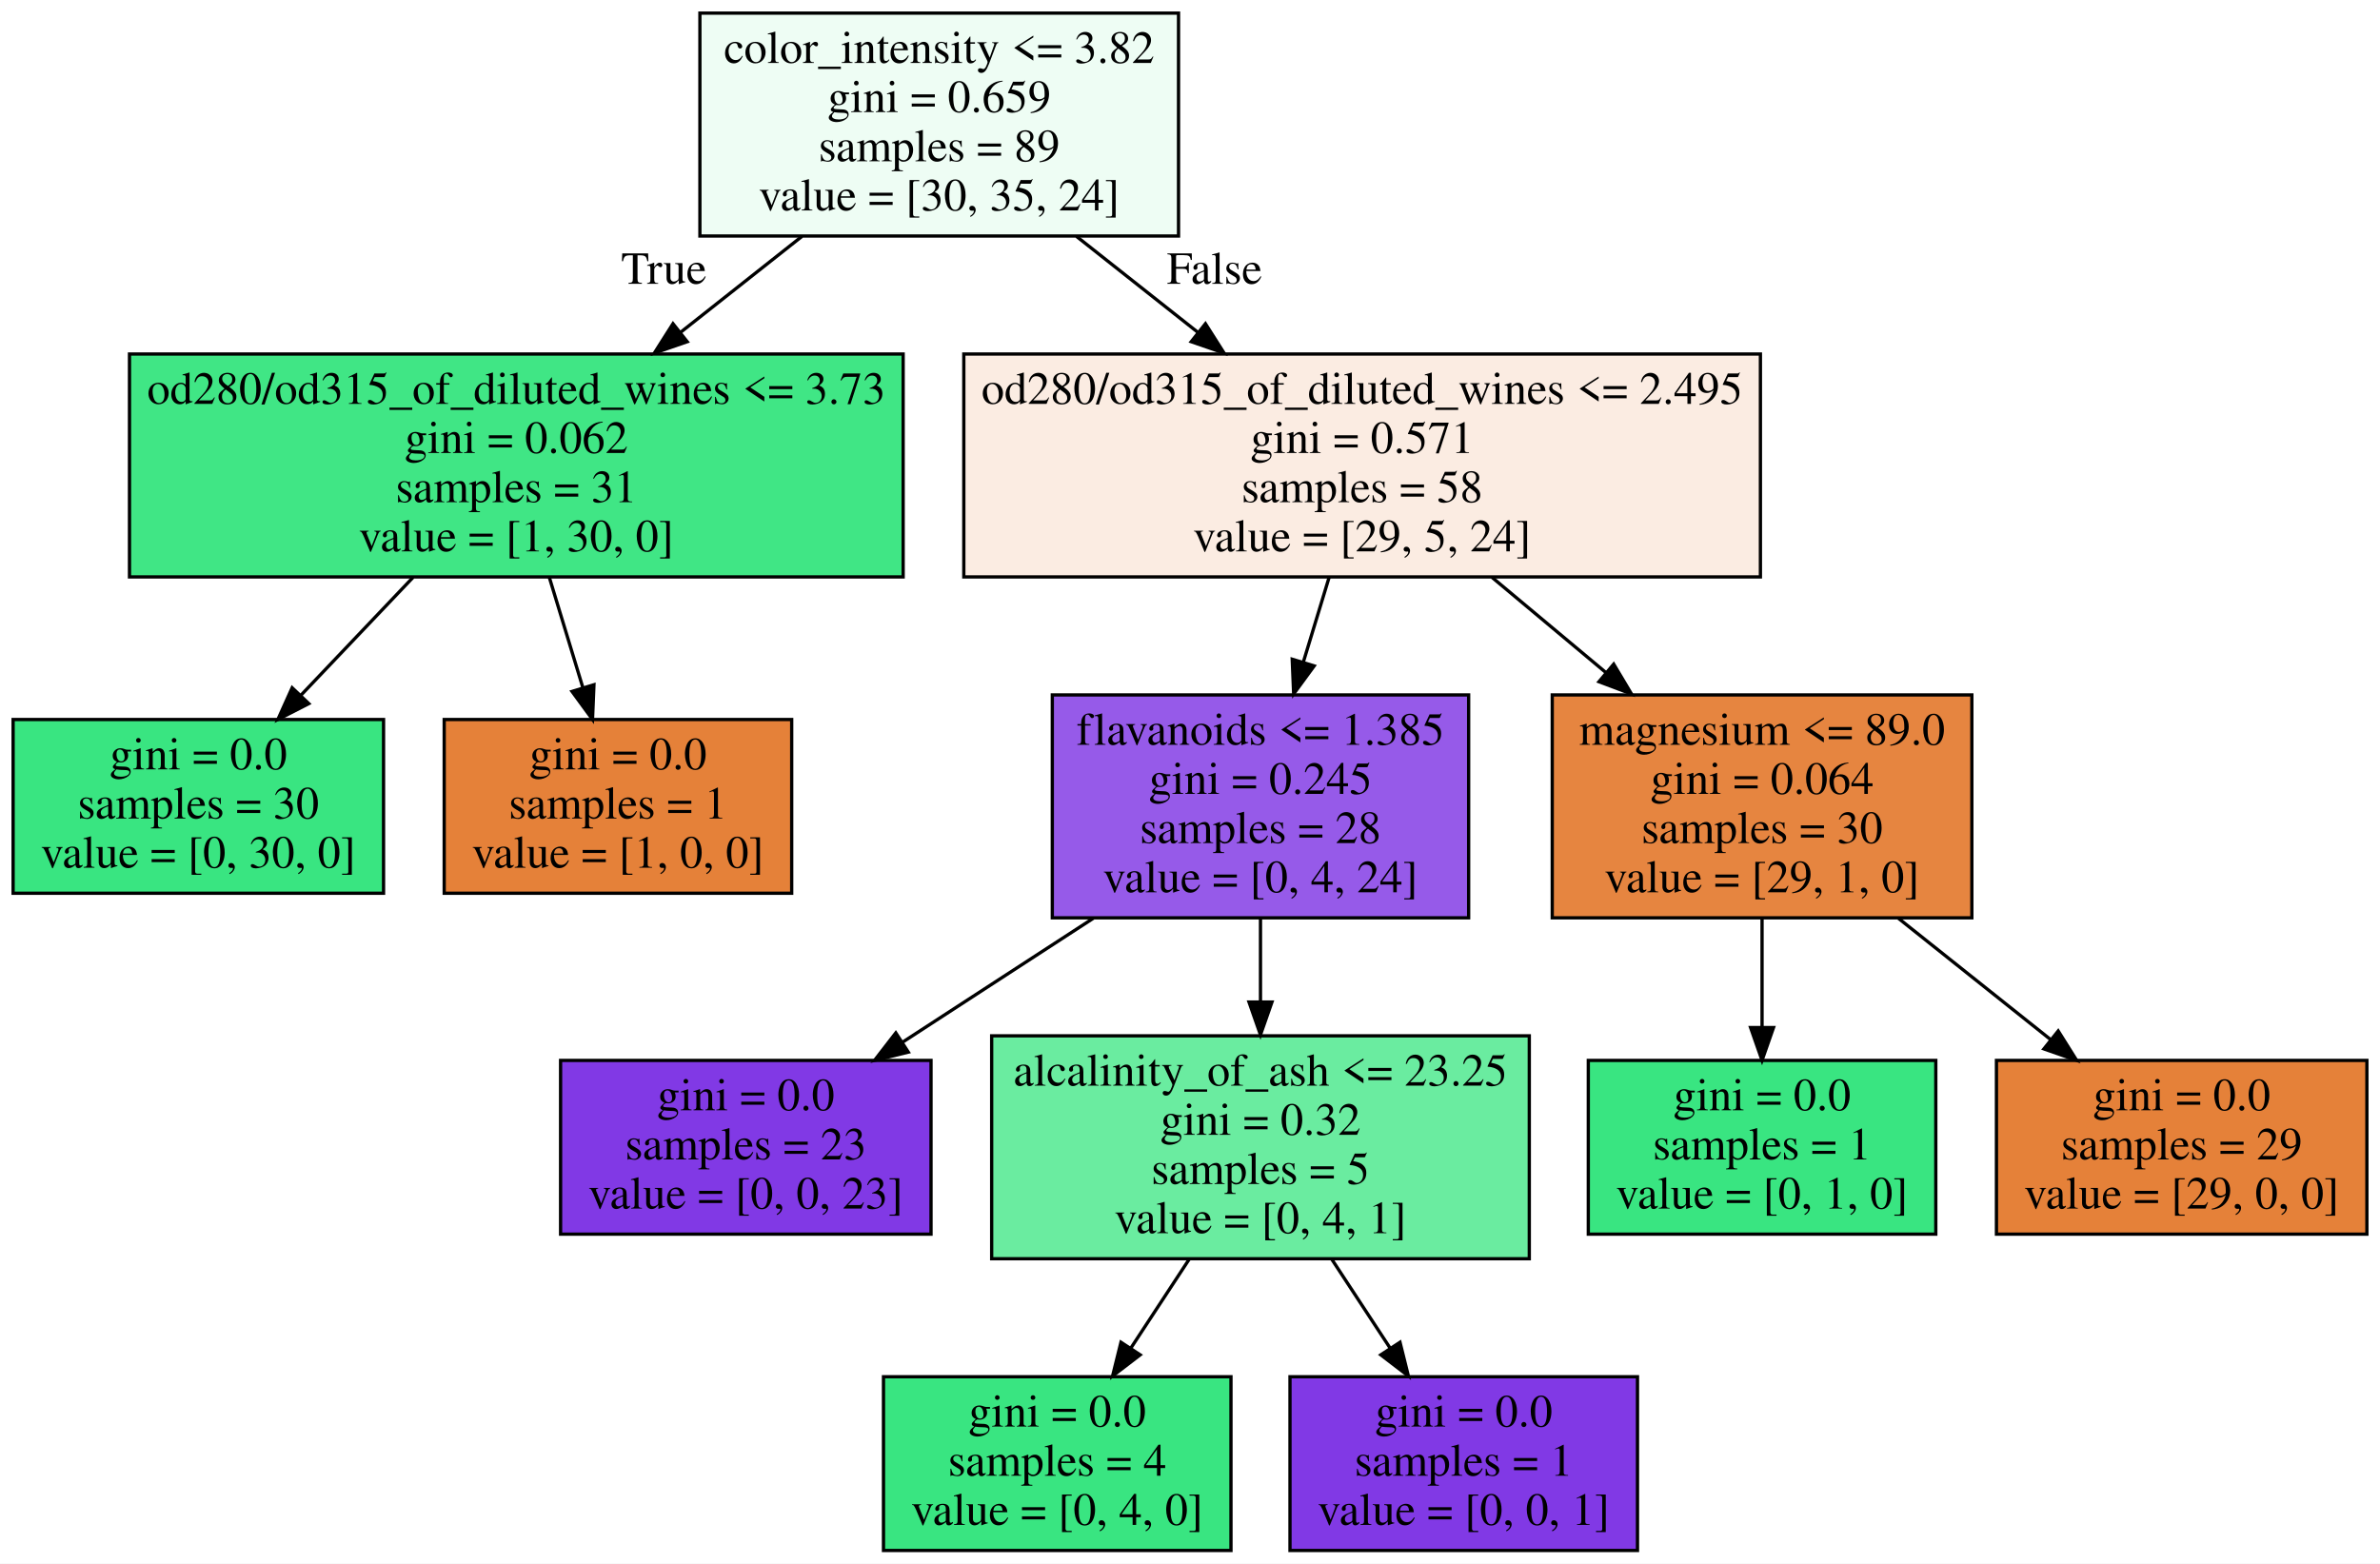
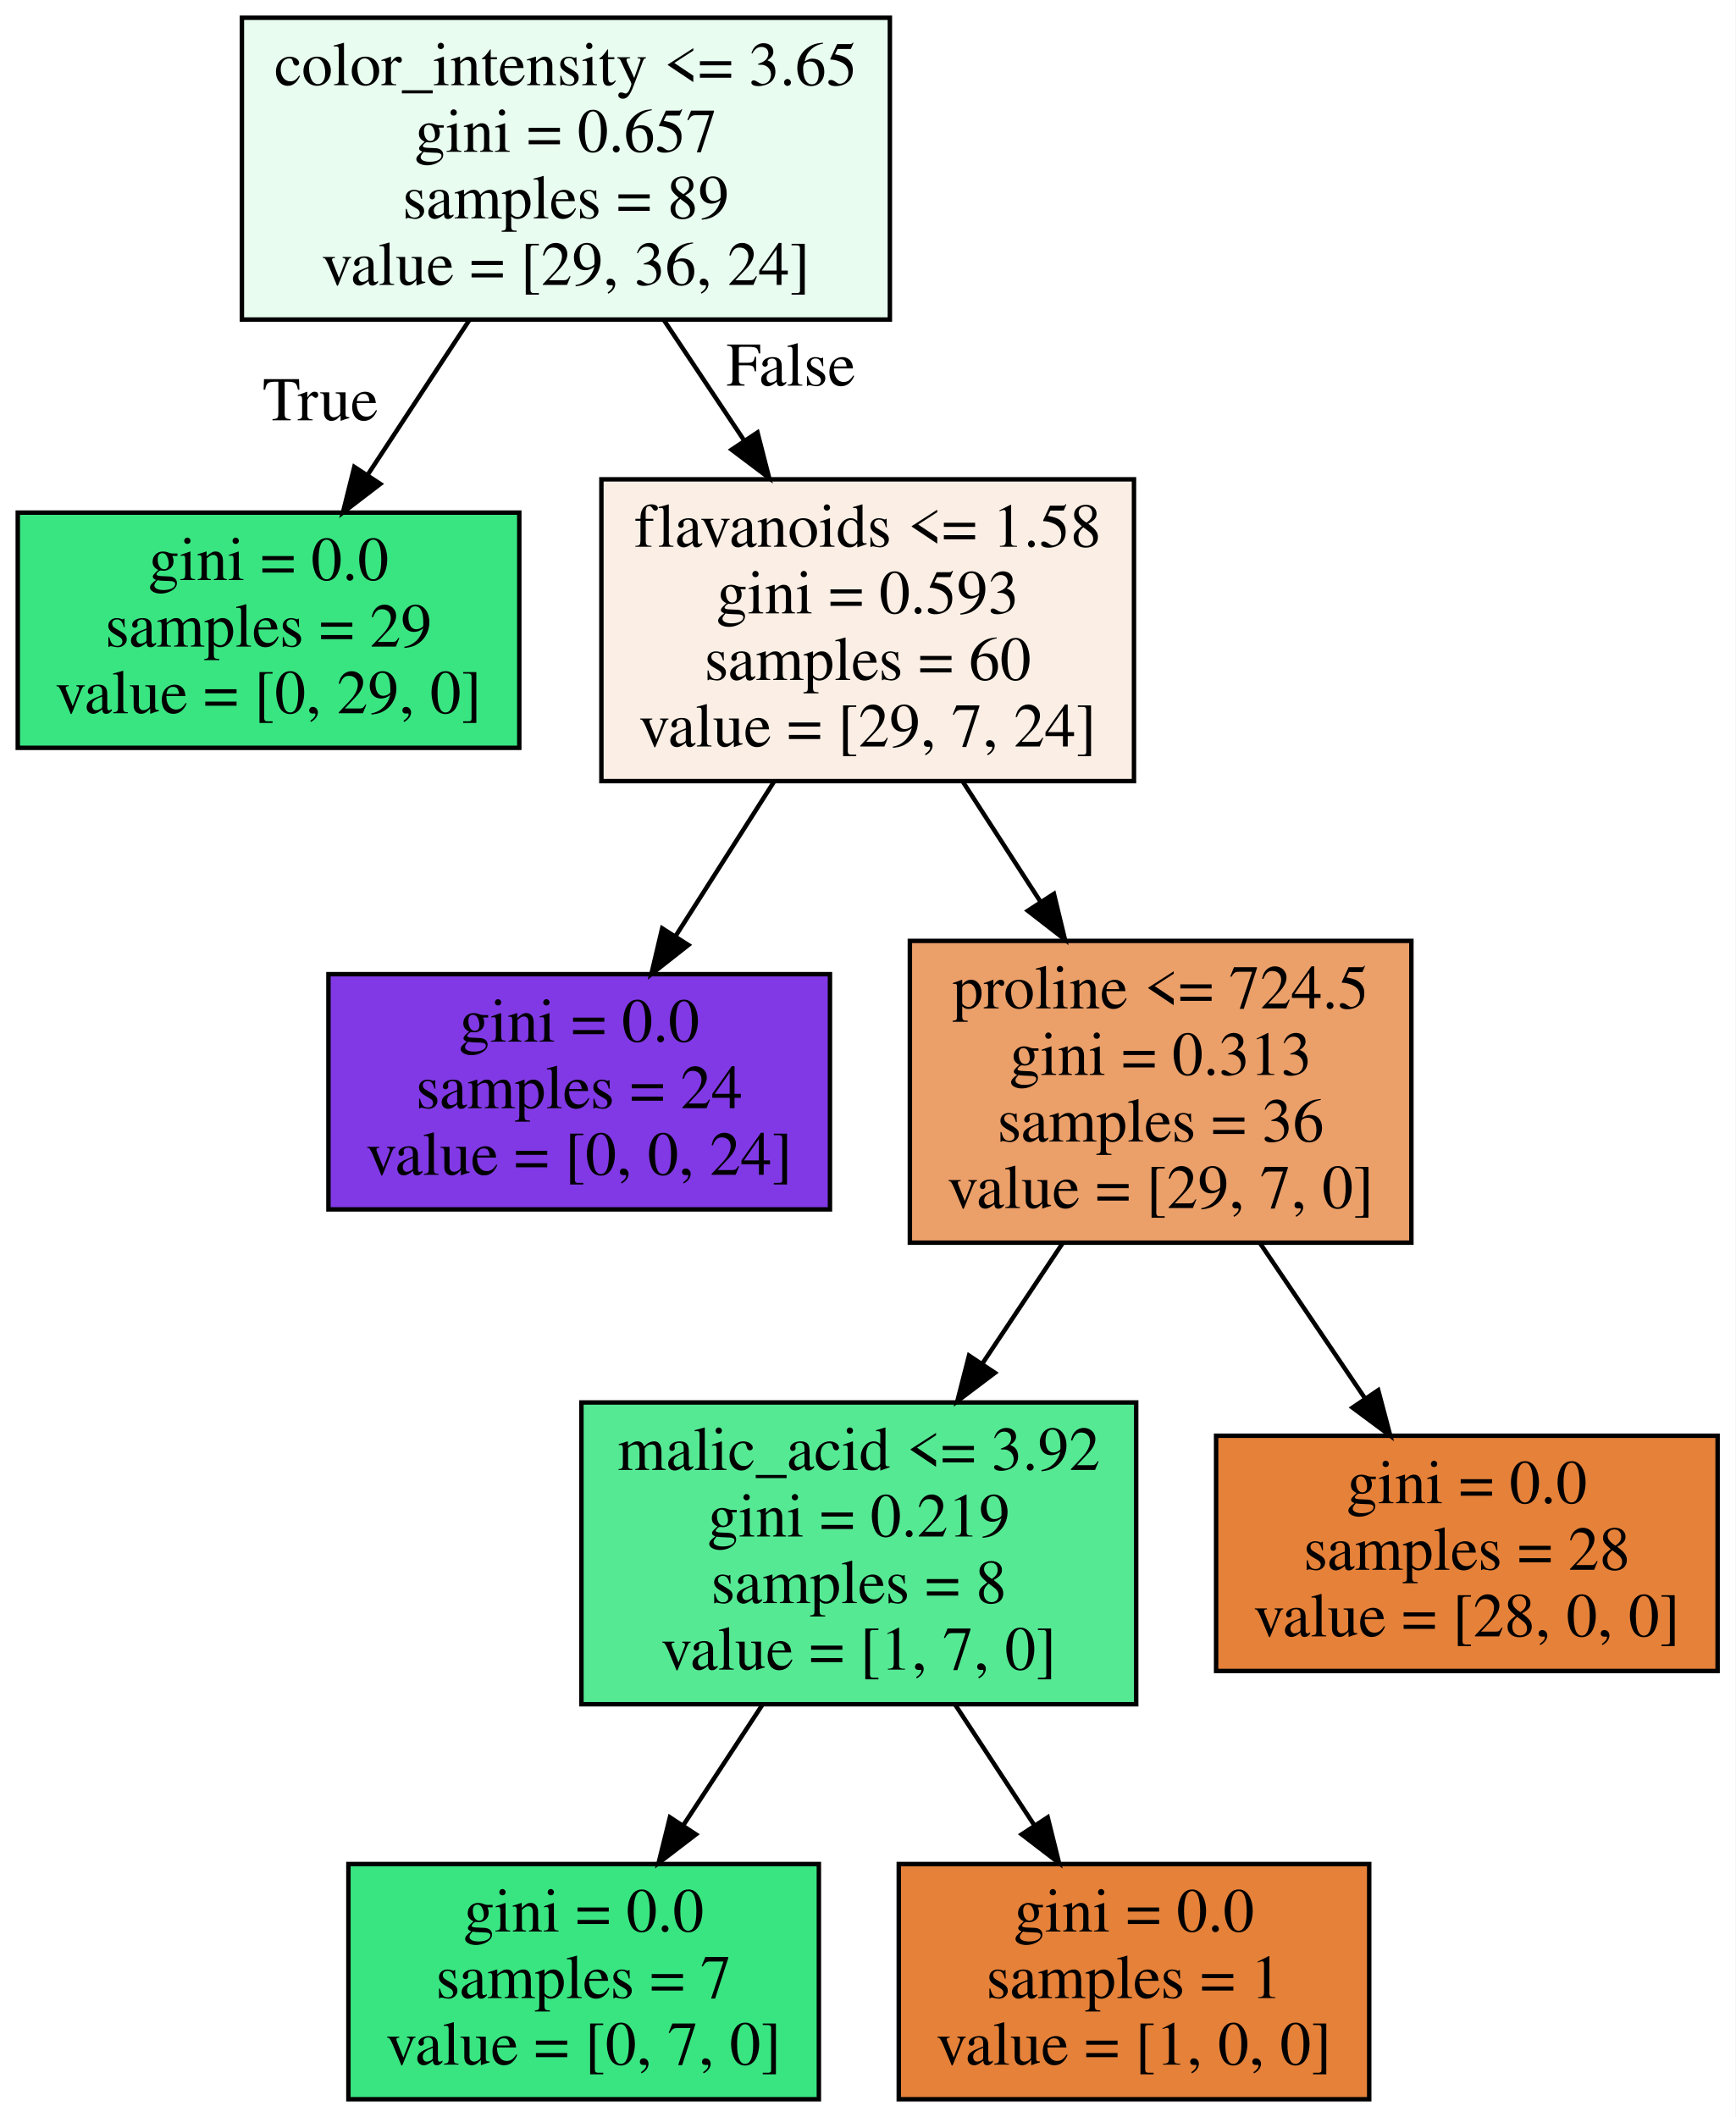
- <svg xmlns="http://www.w3.org/2000/svg" width="726pt" height="477pt" viewBox="0.00 0.00 726.00 477.00">
+ <svg xmlns="http://www.w3.org/2000/svg" width="391pt" height="477pt" viewBox="0.00 0.00 391.00 477.00">
  <g id="graph0" class="graph" transform="scale(1 1) rotate(0) translate(4 473)">
-     <polygon fill="white" stroke="transparent" points="-4,4 -4,-473 722,-473 722,4 -4,4" />
+     <polygon fill="white" stroke="transparent" points="-4,4 -4,-473 387,-473 387,4 -4,4" />
    <g id="node1" class="node">
-       <polygon fill="#eefdf4" stroke="black" points="355.5,-469 209.5,-469 209.5,-401 355.5,-401 355.5,-469" />
-       <text text-anchor="middle" x="282.5" y="-453.8" font-family="Times,serif" font-size="14.00">color_intensity &lt;= 3.82</text>
-       <text text-anchor="middle" x="282.5" y="-438.8" font-family="Times,serif" font-size="14.00">gini = 0.659</text>
-       <text text-anchor="middle" x="282.5" y="-423.8" font-family="Times,serif" font-size="14.00">samples = 89</text>
-       <text text-anchor="middle" x="282.5" y="-408.8" font-family="Times,serif" font-size="14.00">value = [30, 35, 24]</text>
+       <polygon fill="#e8fcf0" stroke="black" points="196.5,-469 50.5,-469 50.5,-401 196.5,-401 196.5,-469" />
+       <text text-anchor="middle" x="123.5" y="-453.8" font-family="Times,serif" font-size="14.00">color_intensity &lt;= 3.65</text>
+       <text text-anchor="middle" x="123.5" y="-438.8" font-family="Times,serif" font-size="14.00">gini = 0.657</text>
+       <text text-anchor="middle" x="123.5" y="-423.8" font-family="Times,serif" font-size="14.00">samples = 89</text>
+       <text text-anchor="middle" x="123.5" y="-408.8" font-family="Times,serif" font-size="14.00">value = [29, 36, 24]</text>
    </g>
    <g id="node2" class="node">
-       <polygon fill="#40e685" stroke="black" points="271.5,-365 35.5,-365 35.5,-297 271.5,-297 271.5,-365" />
-       <text text-anchor="middle" x="153.5" y="-349.8" font-family="Times,serif" font-size="14.00">od280/od315_of_diluted_wines &lt;= 3.73</text>
-       <text text-anchor="middle" x="153.5" y="-334.8" font-family="Times,serif" font-size="14.00">gini = 0.062</text>
-       <text text-anchor="middle" x="153.5" y="-319.8" font-family="Times,serif" font-size="14.00">samples = 31</text>
-       <text text-anchor="middle" x="153.5" y="-304.8" font-family="Times,serif" font-size="14.00">value = [1, 30, 0]</text>
+       <polygon fill="#39e581" stroke="black" points="113,-357.5 0,-357.5 0,-304.5 113,-304.5 113,-357.5" />
+       <text text-anchor="middle" x="56.5" y="-342.3" font-family="Times,serif" font-size="14.00">gini = 0.0</text>
+       <text text-anchor="middle" x="56.5" y="-327.3" font-family="Times,serif" font-size="14.00">samples = 29</text>
+       <text text-anchor="middle" x="56.5" y="-312.3" font-family="Times,serif" font-size="14.00">value = [0, 29, 0]</text>
    </g>
    <g id="edge1" class="edge">
-       <path fill="none" stroke="black" d="M240.62,-400.88C228.79,-391.53 215.8,-381.26 203.54,-371.57" />
-       <polygon fill="black" stroke="black" points="205.63,-368.76 195.61,-365.3 201.29,-374.25 205.63,-368.76" />
-       <text text-anchor="middle" x="198.52" y="-386.43" font-family="Times,serif" font-size="14.00">True</text>
+       <path fill="none" stroke="black" d="M101.75,-400.88C94.45,-389.78 86.3,-377.37 78.95,-366.18" />
+       <polygon fill="black" stroke="black" points="81.68,-363.96 73.26,-357.52 75.83,-367.8 81.68,-363.96" />
+       <text text-anchor="middle" x="68.19" y="-378.3" font-family="Times,serif" font-size="14.00">True</text>
+     </g>
+     <g id="node3" class="node">
+       <polygon fill="#fbeee4" stroke="black" points="251.5,-365 131.5,-365 131.5,-297 251.5,-297 251.5,-365" />
+       <text text-anchor="middle" x="191.5" y="-349.8" font-family="Times,serif" font-size="14.00">flavanoids &lt;= 1.58</text>
+       <text text-anchor="middle" x="191.5" y="-334.8" font-family="Times,serif" font-size="14.00">gini = 0.593</text>
+       <text text-anchor="middle" x="191.5" y="-319.8" font-family="Times,serif" font-size="14.00">samples = 60</text>
+       <text text-anchor="middle" x="191.5" y="-304.8" font-family="Times,serif" font-size="14.00">value = [29, 7, 24]</text>
+     </g>
+     <g id="edge2" class="edge">
+       <path fill="none" stroke="black" d="M145.58,-400.88C151.34,-392.24 157.62,-382.82 163.64,-373.79" />
+       <polygon fill="black" stroke="black" points="166.67,-375.56 169.3,-365.3 160.84,-371.68 166.67,-375.56" />
+       <text text-anchor="middle" x="174.2" y="-386.11" font-family="Times,serif" font-size="14.00">False</text>
+     </g>
+     <g id="node4" class="node">
+       <polygon fill="#8139e5" stroke="black" points="183,-253.5 70,-253.5 70,-200.5 183,-200.5 183,-253.5" />
+       <text text-anchor="middle" x="126.5" y="-238.3" font-family="Times,serif" font-size="14.00">gini = 0.0</text>
+       <text text-anchor="middle" x="126.5" y="-223.3" font-family="Times,serif" font-size="14.00">samples = 24</text>
+       <text text-anchor="middle" x="126.5" y="-208.3" font-family="Times,serif" font-size="14.00">value = [0, 0, 24]</text>
+     </g>
+     <g id="edge3" class="edge">
+       <path fill="none" stroke="black" d="M170.4,-296.88C163.32,-285.78 155.41,-273.37 148.28,-262.18" />
+       <polygon fill="black" stroke="black" points="151.09,-260.07 142.76,-253.52 145.19,-263.83 151.09,-260.07" />
    </g>
    <g id="node5" class="node">
-       <polygon fill="#fbece2" stroke="black" points="533,-365 290,-365 290,-297 533,-297 533,-365" />
-       <text text-anchor="middle" x="411.5" y="-349.8" font-family="Times,serif" font-size="14.00">od280/od315_of_diluted_wines &lt;= 2.495</text>
-       <text text-anchor="middle" x="411.5" y="-334.8" font-family="Times,serif" font-size="14.00">gini = 0.571</text>
-       <text text-anchor="middle" x="411.5" y="-319.8" font-family="Times,serif" font-size="14.00">samples = 58</text>
-       <text text-anchor="middle" x="411.5" y="-304.8" font-family="Times,serif" font-size="14.00">value = [29, 5, 24]</text>
+       <polygon fill="#eb9f69" stroke="black" points="314,-261 201,-261 201,-193 314,-193 314,-261" />
+       <text text-anchor="middle" x="257.5" y="-245.8" font-family="Times,serif" font-size="14.00">proline &lt;= 724.5</text>
+       <text text-anchor="middle" x="257.5" y="-230.8" font-family="Times,serif" font-size="14.00">gini = 0.313</text>
+       <text text-anchor="middle" x="257.5" y="-215.8" font-family="Times,serif" font-size="14.00">samples = 36</text>
+       <text text-anchor="middle" x="257.5" y="-200.8" font-family="Times,serif" font-size="14.00">value = [29, 7, 0]</text>
    </g>
    <g id="edge4" class="edge">
-       <path fill="none" stroke="black" d="M324.38,-400.88C336.21,-391.53 349.2,-381.26 361.46,-371.57" />
-       <polygon fill="black" stroke="black" points="363.71,-374.25 369.39,-365.3 359.37,-368.76 363.71,-374.25" />
-       <text text-anchor="middle" x="366.48" y="-386.43" font-family="Times,serif" font-size="14.00">False</text>
-     </g>
-     <g id="node3" class="node">
-       <polygon fill="#39e581" stroke="black" points="113,-253.5 0,-253.5 0,-200.5 113,-200.5 113,-253.5" />
-       <text text-anchor="middle" x="56.5" y="-238.3" font-family="Times,serif" font-size="14.00">gini = 0.0</text>
-       <text text-anchor="middle" x="56.5" y="-223.3" font-family="Times,serif" font-size="14.00">samples = 30</text>
-       <text text-anchor="middle" x="56.5" y="-208.3" font-family="Times,serif" font-size="14.00">value = [0, 30, 0]</text>
-     </g>
-     <g id="edge2" class="edge">
-       <path fill="none" stroke="black" d="M122.01,-296.88C111.03,-285.34 98.71,-272.39 87.75,-260.86" />
-       <polygon fill="black" stroke="black" points="90.2,-258.35 80.77,-253.52 85.12,-263.18 90.2,-258.35" />
-     </g>
-     <g id="node4" class="node">
-       <polygon fill="#e58139" stroke="black" points="237.5,-253.5 131.5,-253.5 131.5,-200.5 237.5,-200.5 237.5,-253.5" />
-       <text text-anchor="middle" x="184.5" y="-238.3" font-family="Times,serif" font-size="14.00">gini = 0.0</text>
-       <text text-anchor="middle" x="184.5" y="-223.3" font-family="Times,serif" font-size="14.00">samples = 1</text>
-       <text text-anchor="middle" x="184.5" y="-208.3" font-family="Times,serif" font-size="14.00">value = [1, 0, 0]</text>
-     </g>
-     <g id="edge3" class="edge">
-       <path fill="none" stroke="black" d="M163.56,-296.88C166.84,-286.11 170.49,-274.11 173.81,-263.18" />
-       <polygon fill="black" stroke="black" points="177.18,-264.11 176.74,-253.52 170.49,-262.07 177.18,-264.11" />
+       <path fill="none" stroke="black" d="M212.93,-296.88C218.52,-288.24 224.62,-278.82 230.46,-269.79" />
+       <polygon fill="black" stroke="black" points="233.46,-271.6 235.95,-261.3 227.58,-267.79 233.46,-271.6" />
    </g>
    <g id="node6" class="node">
-       <polygon fill="#965ae9" stroke="black" points="444,-261 317,-261 317,-193 444,-193 444,-261" />
-       <text text-anchor="middle" x="380.5" y="-245.8" font-family="Times,serif" font-size="14.00">flavanoids &lt;= 1.385</text>
-       <text text-anchor="middle" x="380.5" y="-230.8" font-family="Times,serif" font-size="14.00">gini = 0.245</text>
-       <text text-anchor="middle" x="380.5" y="-215.8" font-family="Times,serif" font-size="14.00">samples = 28</text>
-       <text text-anchor="middle" x="380.5" y="-200.8" font-family="Times,serif" font-size="14.00">value = [0, 4, 24]</text>
+       <polygon fill="#55e993" stroke="black" points="252,-157 127,-157 127,-89 252,-89 252,-157" />
+       <text text-anchor="middle" x="189.5" y="-141.8" font-family="Times,serif" font-size="14.00">malic_acid &lt;= 3.92</text>
+       <text text-anchor="middle" x="189.5" y="-126.8" font-family="Times,serif" font-size="14.00">gini = 0.219</text>
+       <text text-anchor="middle" x="189.5" y="-111.8" font-family="Times,serif" font-size="14.00">samples = 8</text>
+       <text text-anchor="middle" x="189.5" y="-96.8" font-family="Times,serif" font-size="14.00">value = [1, 7, 0]</text>
    </g>
    <g id="edge5" class="edge">
-       <path fill="none" stroke="black" d="M401.44,-296.88C398.92,-288.6 396.18,-279.6 393.54,-270.91" />
-       <polygon fill="black" stroke="black" points="396.88,-269.85 390.62,-261.3 390.18,-271.89 396.88,-269.85" />
+       <path fill="none" stroke="black" d="M235.42,-192.88C229.66,-184.24 223.38,-174.82 217.36,-165.79" />
+       <polygon fill="black" stroke="black" points="220.16,-163.68 211.7,-157.3 214.33,-167.56 220.16,-163.68" />
    </g>
-     <g id="node11" class="node">
-       <polygon fill="#e68540" stroke="black" points="597.5,-261 469.5,-261 469.5,-193 597.5,-193 597.5,-261" />
-       <text text-anchor="middle" x="533.5" y="-245.8" font-family="Times,serif" font-size="14.00">magnesium &lt;= 89.0</text>
-       <text text-anchor="middle" x="533.5" y="-230.8" font-family="Times,serif" font-size="14.00">gini = 0.064</text>
-       <text text-anchor="middle" x="533.5" y="-215.8" font-family="Times,serif" font-size="14.00">samples = 30</text>
-       <text text-anchor="middle" x="533.5" y="-200.8" font-family="Times,serif" font-size="14.00">value = [29, 1, 0]</text>
+     <g id="node9" class="node">
+       <polygon fill="#e58139" stroke="black" points="383,-149.5 270,-149.5 270,-96.5 383,-96.5 383,-149.5" />
+       <text text-anchor="middle" x="326.5" y="-134.3" font-family="Times,serif" font-size="14.00">gini = 0.0</text>
+       <text text-anchor="middle" x="326.5" y="-119.3" font-family="Times,serif" font-size="14.00">samples = 28</text>
+       <text text-anchor="middle" x="326.5" y="-104.3" font-family="Times,serif" font-size="14.00">value = [28, 0, 0]</text>
    </g>
-     <g id="edge10" class="edge">
-       <path fill="none" stroke="black" d="M451.11,-296.88C462.19,-287.62 474.35,-277.45 485.84,-267.85" />
-       <polygon fill="black" stroke="black" points="488.24,-270.4 493.67,-261.3 483.75,-265.03 488.24,-270.4" />
+     <g id="edge8" class="edge">
+       <path fill="none" stroke="black" d="M279.9,-192.88C287.49,-181.67 295.97,-169.13 303.6,-157.85" />
+       <polygon fill="black" stroke="black" points="306.53,-159.76 309.24,-149.52 300.73,-155.84 306.53,-159.76" />
    </g>
    <g id="node7" class="node">
-       <polygon fill="#8139e5" stroke="black" points="280,-149.5 167,-149.5 167,-96.5 280,-96.5 280,-149.5" />
-       <text text-anchor="middle" x="223.5" y="-134.3" font-family="Times,serif" font-size="14.00">gini = 0.0</text>
-       <text text-anchor="middle" x="223.5" y="-119.3" font-family="Times,serif" font-size="14.00">samples = 23</text>
-       <text text-anchor="middle" x="223.5" y="-104.3" font-family="Times,serif" font-size="14.00">value = [0, 0, 23]</text>
+       <polygon fill="#39e581" stroke="black" points="180.5,-53 74.5,-53 74.5,0 180.5,0 180.5,-53" />
+       <text text-anchor="middle" x="127.5" y="-37.8" font-family="Times,serif" font-size="14.00">gini = 0.0</text>
+       <text text-anchor="middle" x="127.5" y="-22.8" font-family="Times,serif" font-size="14.00">samples = 7</text>
+       <text text-anchor="middle" x="127.5" y="-7.8" font-family="Times,serif" font-size="14.00">value = [0, 7, 0]</text>
    </g>
    <g id="edge6" class="edge">
-       <path fill="none" stroke="black" d="M329.53,-192.88C310.82,-180.73 289.73,-167.03 271.31,-155.06" />
-       <polygon fill="black" stroke="black" points="273.07,-152.03 262.78,-149.52 269.26,-157.9 273.07,-152.03" />
+       <path fill="none" stroke="black" d="M167.82,-88.95C162.05,-80.17 155.82,-70.66 150.01,-61.82" />
+       <polygon fill="black" stroke="black" points="152.8,-59.68 144.39,-53.24 146.94,-63.52 152.8,-59.68" />
    </g>
    <g id="node8" class="node">
-       <polygon fill="#6aeca0" stroke="black" points="462.5,-157 298.5,-157 298.5,-89 462.5,-89 462.5,-157" />
-       <text text-anchor="middle" x="380.5" y="-141.8" font-family="Times,serif" font-size="14.00">alcalinity_of_ash &lt;= 23.25</text>
-       <text text-anchor="middle" x="380.5" y="-126.8" font-family="Times,serif" font-size="14.00">gini = 0.32</text>
-       <text text-anchor="middle" x="380.5" y="-111.8" font-family="Times,serif" font-size="14.00">samples = 5</text>
-       <text text-anchor="middle" x="380.5" y="-96.8" font-family="Times,serif" font-size="14.00">value = [0, 4, 1]</text>
+       <polygon fill="#e58139" stroke="black" points="304.5,-53 198.5,-53 198.5,0 304.5,0 304.5,-53" />
+       <text text-anchor="middle" x="251.5" y="-37.8" font-family="Times,serif" font-size="14.00">gini = 0.0</text>
+       <text text-anchor="middle" x="251.5" y="-22.8" font-family="Times,serif" font-size="14.00">samples = 1</text>
+       <text text-anchor="middle" x="251.5" y="-7.8" font-family="Times,serif" font-size="14.00">value = [1, 0, 0]</text>
    </g>
    <g id="edge7" class="edge">
-       <path fill="none" stroke="black" d="M380.5,-192.88C380.5,-184.78 380.5,-175.98 380.5,-167.47" />
-       <polygon fill="black" stroke="black" points="384,-167.3 380.5,-157.3 377,-167.3 384,-167.3" />
-     </g>
-     <g id="node9" class="node">
-       <polygon fill="#39e581" stroke="black" points="371.5,-53 265.5,-53 265.5,0 371.5,0 371.5,-53" />
-       <text text-anchor="middle" x="318.5" y="-37.8" font-family="Times,serif" font-size="14.00">gini = 0.0</text>
-       <text text-anchor="middle" x="318.5" y="-22.8" font-family="Times,serif" font-size="14.00">samples = 4</text>
-       <text text-anchor="middle" x="318.5" y="-7.8" font-family="Times,serif" font-size="14.00">value = [0, 4, 0]</text>
-     </g>
-     <g id="edge8" class="edge">
-       <path fill="none" stroke="black" d="M358.82,-88.95C353.05,-80.17 346.82,-70.66 341.01,-61.82" />
-       <polygon fill="black" stroke="black" points="343.8,-59.68 335.39,-53.24 337.94,-63.52 343.8,-59.68" />
-     </g>
-     <g id="node10" class="node">
-       <polygon fill="#8139e5" stroke="black" points="495.5,-53 389.5,-53 389.5,0 495.5,0 495.5,-53" />
-       <text text-anchor="middle" x="442.5" y="-37.8" font-family="Times,serif" font-size="14.00">gini = 0.0</text>
-       <text text-anchor="middle" x="442.5" y="-22.8" font-family="Times,serif" font-size="14.00">samples = 1</text>
-       <text text-anchor="middle" x="442.5" y="-7.8" font-family="Times,serif" font-size="14.00">value = [0, 0, 1]</text>
-     </g>
-     <g id="edge9" class="edge">
-       <path fill="none" stroke="black" d="M402.18,-88.95C407.95,-80.17 414.18,-70.66 419.99,-61.82" />
-       <polygon fill="black" stroke="black" points="423.06,-63.52 425.61,-53.24 417.2,-59.68 423.06,-63.52" />
-     </g>
-     <g id="node12" class="node">
-       <polygon fill="#39e581" stroke="black" points="586.5,-149.5 480.5,-149.5 480.5,-96.5 586.5,-96.5 586.5,-149.5" />
-       <text text-anchor="middle" x="533.5" y="-134.3" font-family="Times,serif" font-size="14.00">gini = 0.0</text>
-       <text text-anchor="middle" x="533.5" y="-119.3" font-family="Times,serif" font-size="14.00">samples = 1</text>
-       <text text-anchor="middle" x="533.5" y="-104.3" font-family="Times,serif" font-size="14.00">value = [0, 1, 0]</text>
-     </g>
-     <g id="edge11" class="edge">
-       <path fill="none" stroke="black" d="M533.5,-192.88C533.5,-182.33 533.5,-170.6 533.5,-159.85" />
-       <polygon fill="black" stroke="black" points="537,-159.52 533.5,-149.52 530,-159.52 537,-159.52" />
-     </g>
-     <g id="node13" class="node">
-       <polygon fill="#e58139" stroke="black" points="718,-149.5 605,-149.5 605,-96.5 718,-96.5 718,-149.5" />
-       <text text-anchor="middle" x="661.5" y="-134.3" font-family="Times,serif" font-size="14.00">gini = 0.0</text>
-       <text text-anchor="middle" x="661.5" y="-119.3" font-family="Times,serif" font-size="14.00">samples = 29</text>
-       <text text-anchor="middle" x="661.5" y="-104.3" font-family="Times,serif" font-size="14.00">value = [29, 0, 0]</text>
-     </g>
-     <g id="edge12" class="edge">
-       <path fill="none" stroke="black" d="M575.06,-192.88C589.96,-181.01 606.73,-167.65 621.5,-155.88" />
-       <polygon fill="black" stroke="black" points="623.84,-158.49 629.47,-149.52 619.47,-153.01 623.84,-158.49" />
+       <path fill="none" stroke="black" d="M211.18,-88.95C216.95,-80.17 223.18,-70.66 228.99,-61.82" />
+       <polygon fill="black" stroke="black" points="232.06,-63.52 234.61,-53.24 226.2,-59.68 232.06,-63.52" />
    </g>
  </g>
</svg>
